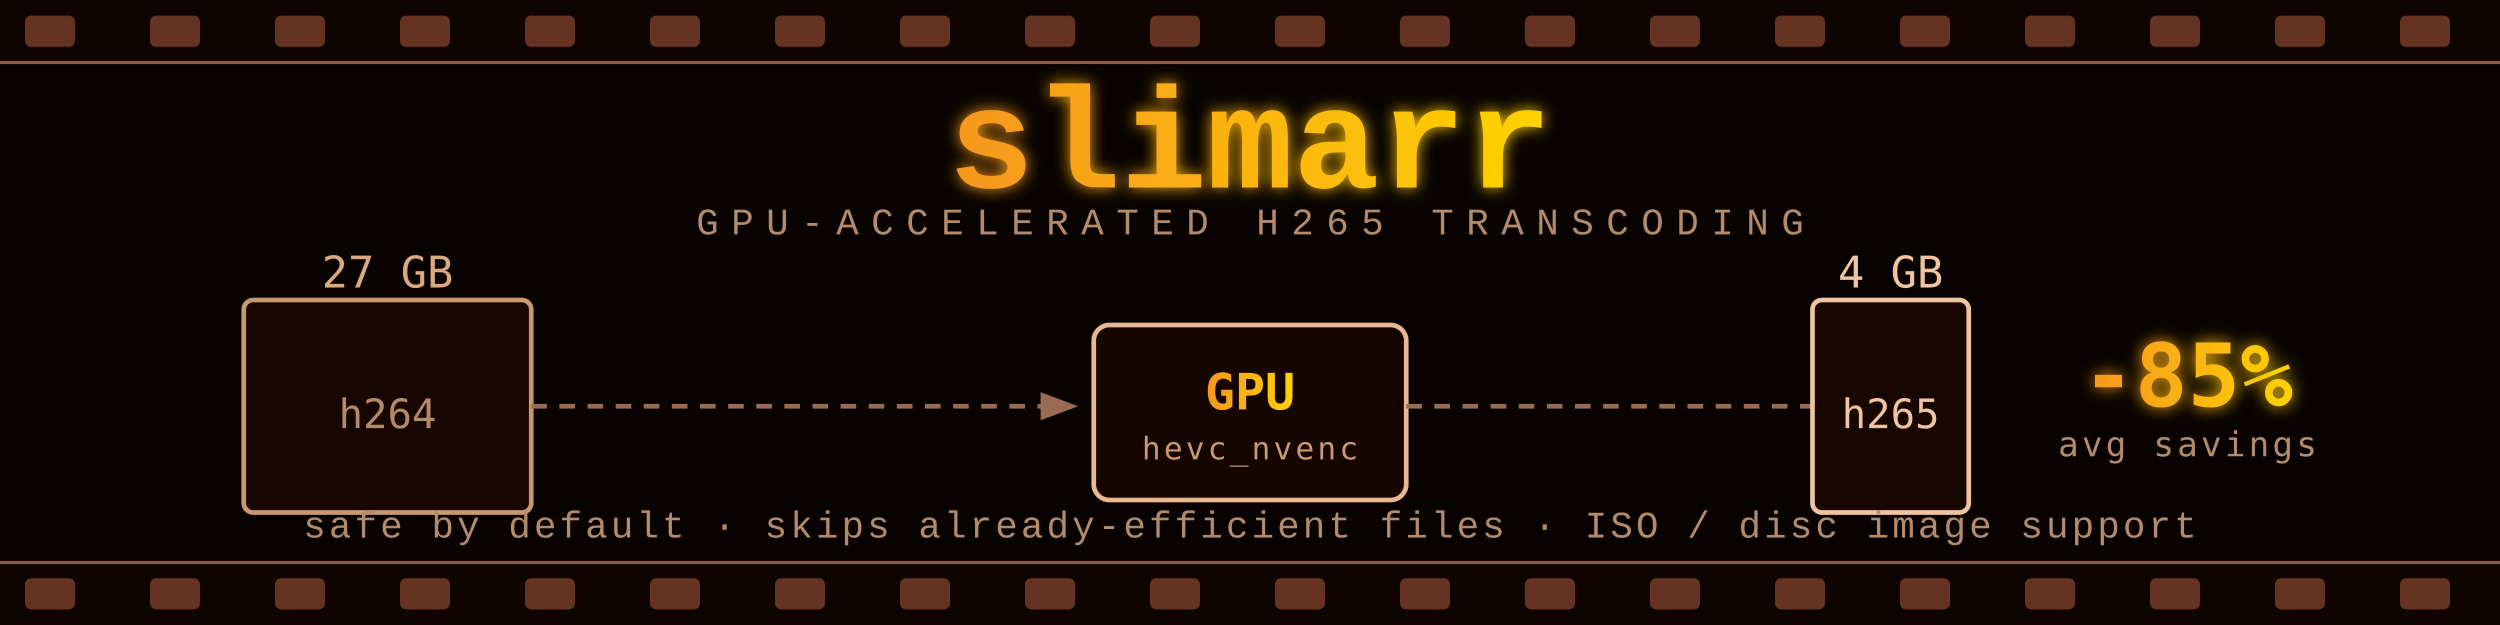
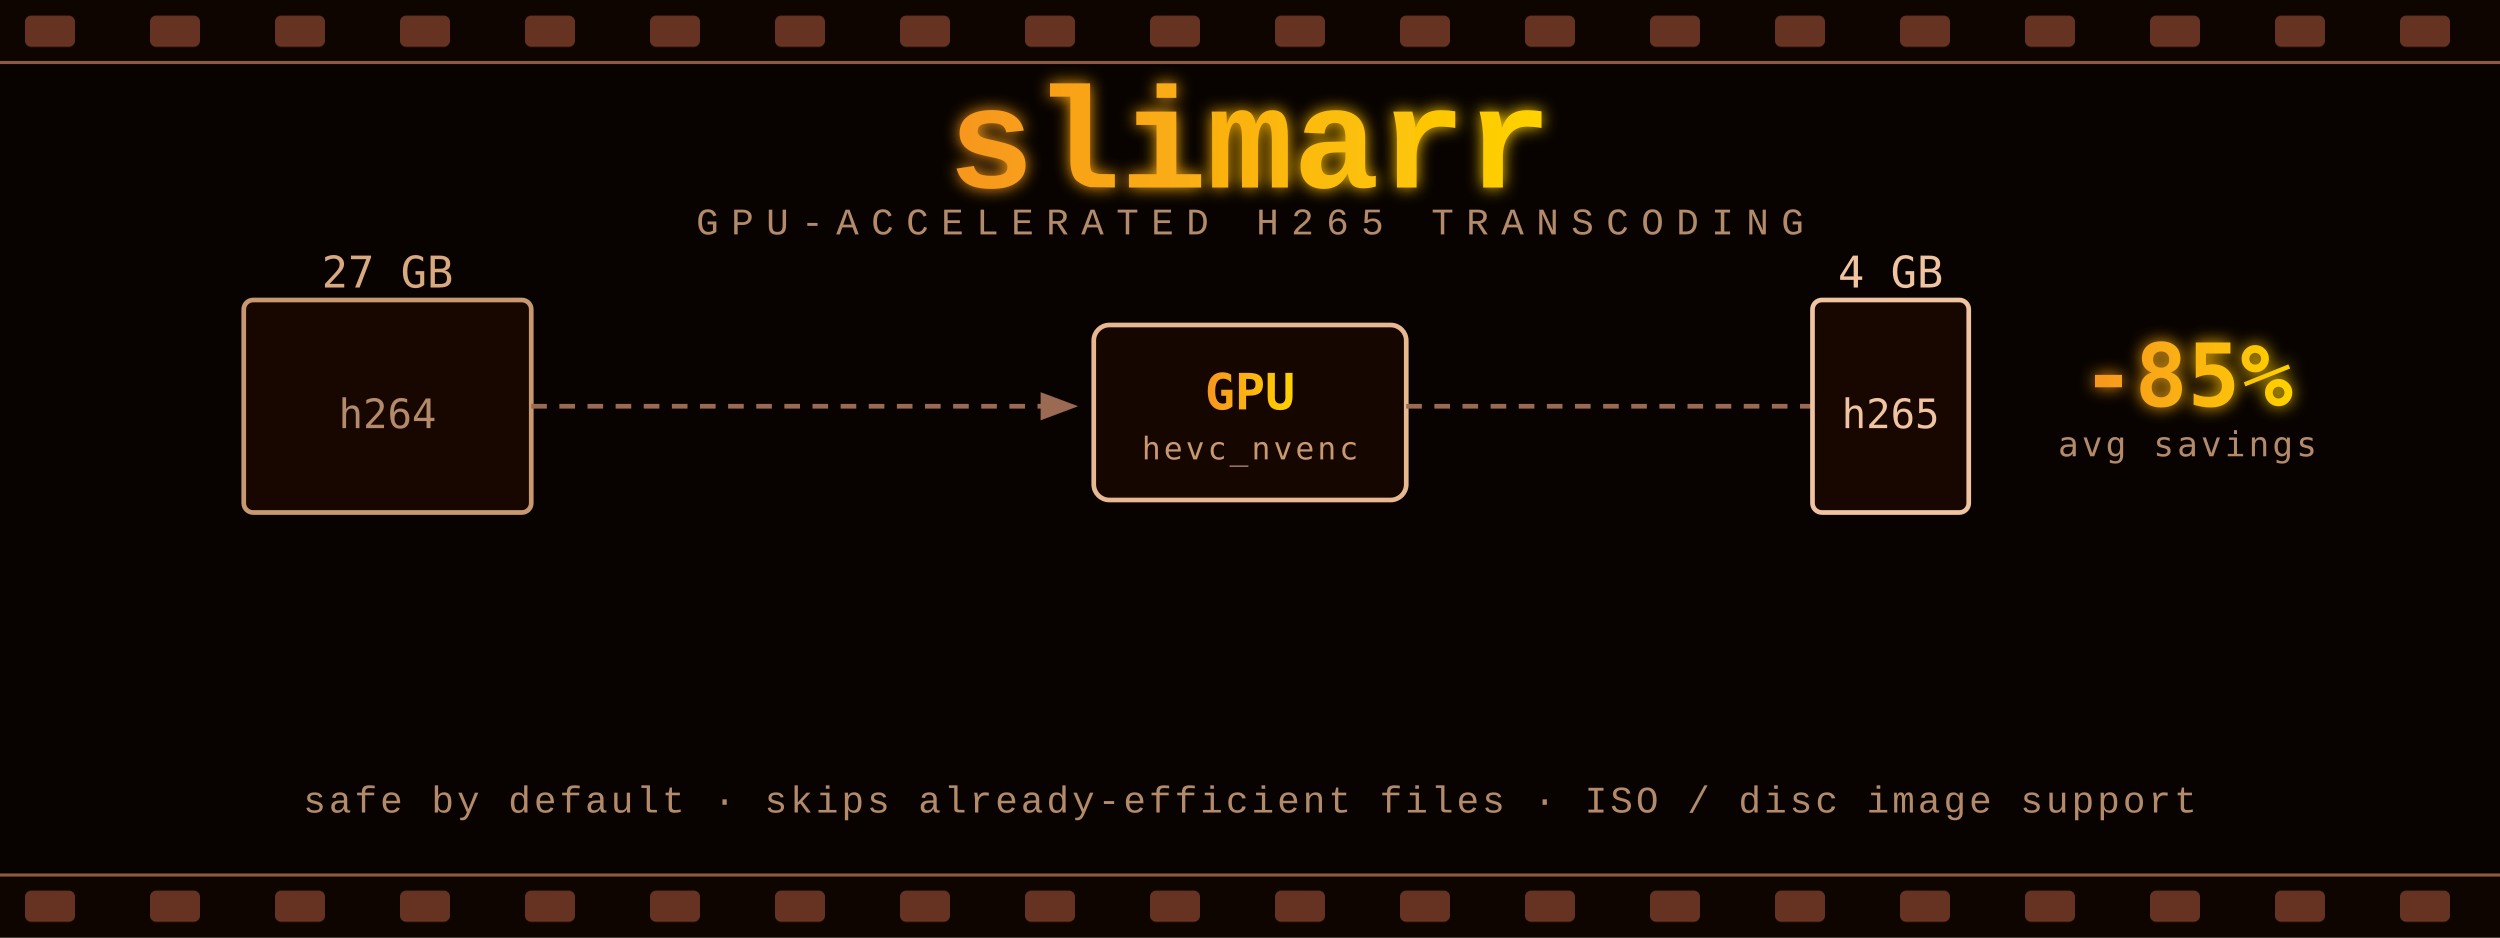
- <svg xmlns="http://www.w3.org/2000/svg" viewBox="0 0 800 200" width="800" height="200">
+ <svg xmlns="http://www.w3.org/2000/svg" viewBox="0 0 800 300" width="800" height="300">
  <defs>
    <linearGradient id="amber" x1="0%" y1="0%" x2="100%" y2="0%">
      <stop offset="0%" stop-color="#f7971e" />
      <stop offset="100%" stop-color="#ffd200" />
    </linearGradient>
    <filter id="glow" x="-30%" y="-30%" width="160%" height="160%">
      <feGaussianBlur stdDeviation="2.5" result="b" />
      <feMerge>
        <feMergeNode in="b" />
        <feMergeNode in="SourceGraphic" />
      </feMerge>
    </filter>
    <pattern id="sprockets" x="0" y="0" width="40" height="20" patternUnits="userSpaceOnUse">
      <rect x="8" y="5" width="16" height="10" rx="2" fill="#663322" />
    </pattern>
    <marker id="arrow" markerWidth="8" markerHeight="8" refX="6" refY="3" orient="auto">
      <path d="M0,0 L0,6 L8,3 z" fill="#9a6a52" />
    </marker>
  </defs>
-   <rect width="800" height="200" fill="#080300" />
+   <rect width="800" height="300" fill="#080300" />
  <rect x="0" y="0" width="800" height="20" fill="#0e0500" />
-   <rect x="0" y="180" width="800" height="20" fill="#0e0500" />
+   <rect x="0" y="280" width="800" height="20" fill="#0e0500" />
  <rect x="0" y="0" width="800" height="20" fill="url(#sprockets)" />
-   <rect x="0" y="180" width="800" height="20" fill="url(#sprockets)" />
+   <rect x="0" y="280" width="800" height="20" fill="url(#sprockets)" />
  <line x1="0" y1="20" x2="800" y2="20" stroke="#8a5a42" stroke-width="1" />
-   <line x1="0" y1="180" x2="800" y2="180" stroke="#8a5a42" stroke-width="1" />
+   <line x1="0" y1="280" x2="800" y2="280" stroke="#8a5a42" stroke-width="1" />
  <text x="400" y="60" text-anchor="middle" font-family="'Courier New', monospace" font-size="46" font-weight="bold" fill="url(#amber)" filter="url(#glow)">slimarr</text>
  <text x="400" y="75" text-anchor="middle" font-family="'Courier New', monospace" font-size="12" letter-spacing="4" fill="#b38a6a">GPU-ACCELERATED H265 TRANSCODING</text>
  <text x="124" y="92" text-anchor="middle" font-family="monospace" font-size="14" fill="#d9a980">27 GB</text>
  <rect x="78" y="96" width="92" height="68" rx="3" fill="#180700" stroke="#c89970" stroke-width="1.5" />
  <text x="124" y="137" text-anchor="middle" font-family="monospace" font-size="13" fill="#b38a6a">h264</text>
  <line x1="170" y1="130" x2="342" y2="130" stroke="#9a6a52" stroke-width="1.5" stroke-dasharray="5 4" marker-end="url(#arrow)" />
  <rect x="350" y="104" width="100" height="56" rx="5" fill="#150600" stroke="#e8b890" stroke-width="1.5">
    <animate attributeName="stroke-opacity" values="0.5;1;0.5" dur="3s" repeatCount="indefinite" />
  </rect>
  <text x="400" y="131" text-anchor="middle" font-family="monospace" font-size="16" font-weight="bold" fill="url(#amber)">GPU</text>
  <text x="400" y="147" text-anchor="middle" font-family="monospace" font-size="10" fill="#c89970" letter-spacing="1">hevc_nvenc</text>
  <line x1="450" y1="130" x2="590" y2="130" stroke="#9a6a52" stroke-width="1.5" stroke-dasharray="5 4" marker-end="url(#arrow)" />
  <text x="605" y="92" text-anchor="middle" font-family="monospace" font-size="14" fill="#f0c4a0">4 GB</text>
  <rect x="580" y="96" width="50" height="68" rx="3" fill="#180700" stroke="#f0c4a0" stroke-width="1.5" />
  <text x="605" y="137" text-anchor="middle" font-family="monospace" font-size="13" fill="#f0c4a0">h265</text>
  <text x="700" y="130" text-anchor="middle" font-family="monospace" font-size="28" font-weight="bold" fill="url(#amber)" filter="url(#glow)">-85%</text>
  <text x="700" y="146" text-anchor="middle" font-family="monospace" font-size="11" fill="#b38a6a" letter-spacing="1">avg savings</text>
-   <text x="400" y="172" text-anchor="middle" font-family="'Courier New', monospace" font-size="12" fill="#b38a6a" letter-spacing="1">
+   <text x="400" y="260" text-anchor="middle" font-family="'Courier New', monospace" font-size="12" fill="#b38a6a" letter-spacing="1">
    safe by default  ·  skips already-efficient files  ·  ISO / disc image support
  </text>
</svg>
